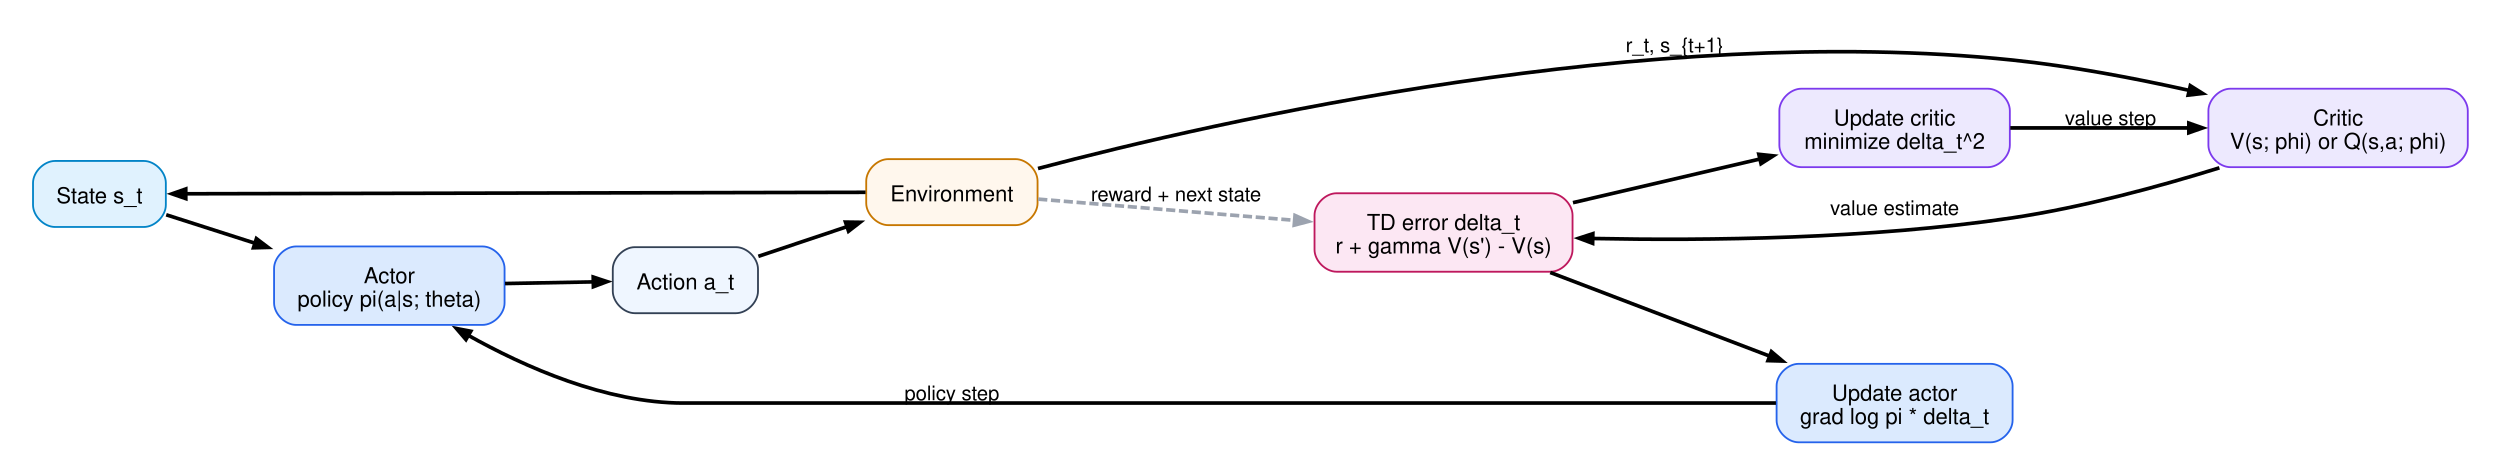
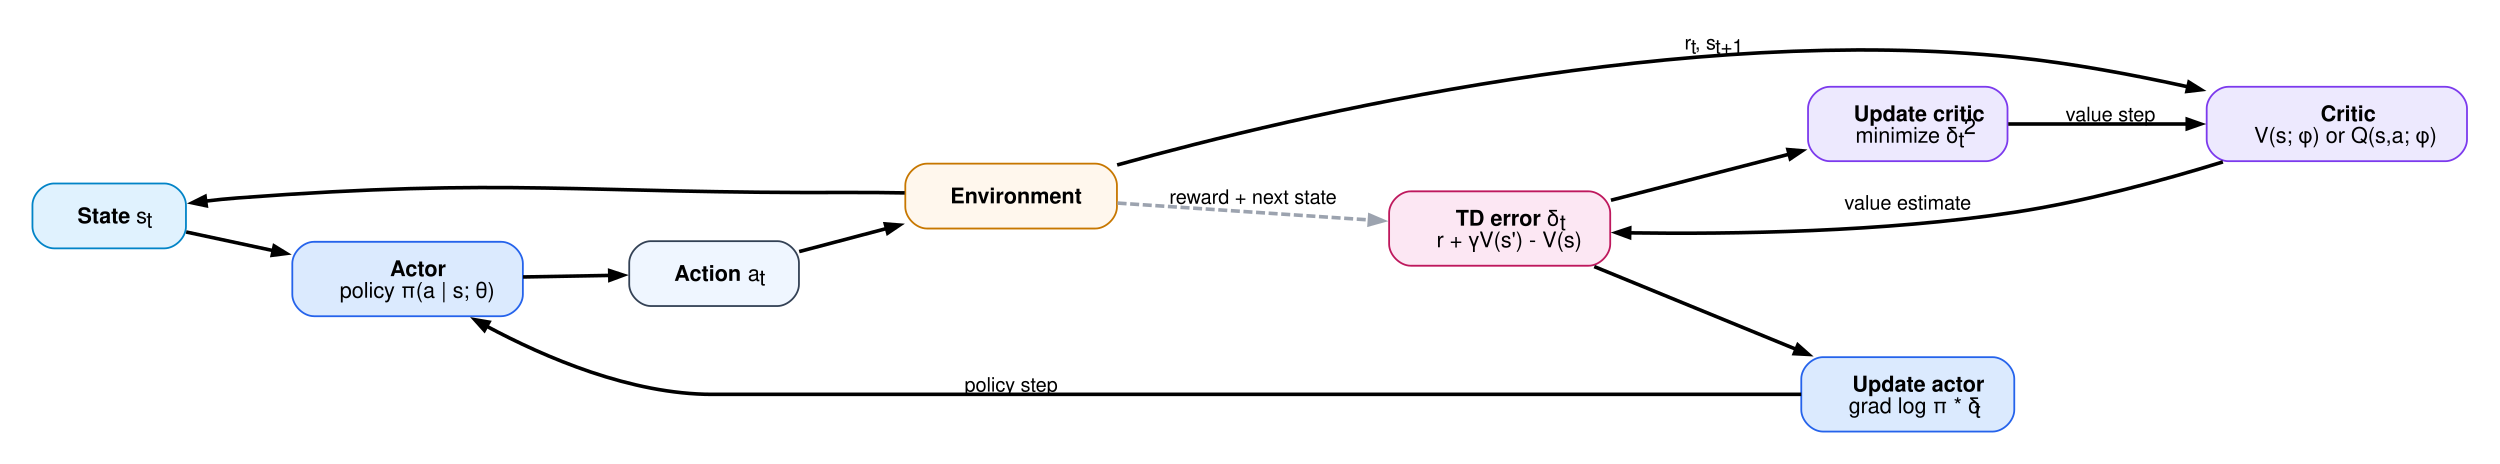
- <svg xmlns="http://www.w3.org/2000/svg" width="1363pt" height="259pt" viewBox="0.00 0.00 1363.00 259.00">
-   <g id="graph0" class="graph" transform="scale(1 1) rotate(0) translate(18 241.14)">
+ <svg xmlns="http://www.w3.org/2000/svg" width="1387pt" height="257pt" viewBox="0.00 0.00 1387.00 257.00">
+   <g id="graph0" class="graph" transform="scale(1 1) rotate(0) translate(18 239.43)">
    <g id="node1" class="node">
-       <path fill="#e0f2fe" stroke="#0284c7" d="M60.42,-153.39C60.42,-153.39 12,-153.39 12,-153.39 6,-153.39 0,-147.39 0,-141.39 0,-141.39 0,-129.39 0,-129.39 0,-123.39 6,-117.39 12,-117.39 12,-117.39 60.42,-117.39 60.42,-117.39 66.42,-117.39 72.42,-123.39 72.42,-129.39 72.42,-129.39 72.42,-141.39 72.42,-141.39 72.42,-147.39 66.42,-153.39 60.42,-153.39" />
-       <text xml:space="preserve" text-anchor="middle" x="36.21" y="-130.36" font-family="Helvetica,sans-Serif" font-size="12.00">State s_t</text>
+       <path fill="#e0f2fe" stroke="#0284c7" d="M73.17,-137.64C73.17,-137.64 12,-137.64 12,-137.64 6,-137.64 0,-131.64 0,-125.64 0,-125.64 0,-113.64 0,-113.64 0,-107.64 6,-101.64 12,-101.64 12,-101.64 73.17,-101.64 73.17,-101.64 79.17,-101.64 85.17,-107.64 85.17,-113.64 85.17,-113.64 85.17,-125.64 85.17,-125.64 85.17,-131.64 79.17,-137.64 73.17,-137.64" />
+       <text xml:space="preserve" text-anchor="start" x="12.96" y="-115.61" font-family="Helvetica,sans-Serif" font-size="12.00">    </text>
+       <text xml:space="preserve" text-anchor="start" x="24.96" y="-115.61" font-family="Helvetica,sans-Serif" font-weight="bold" font-size="12.00">State</text>
+       <text xml:space="preserve" text-anchor="start" x="54.21" y="-115.61" font-family="Helvetica,sans-Serif" font-size="12.00"> s</text>
+       <text xml:space="preserve" text-anchor="start" x="63.21" y="-115.61" font-family="Helvetica,sans-Serif" baseline-shift="sub" font-size="12.00">t</text>
+       <text xml:space="preserve" text-anchor="start" x="66.21" y="-115.61" font-family="Helvetica,sans-Serif" font-size="12.00">  </text>
    </g>
    <g id="node2" class="node">
-       <path fill="#dbeafe" stroke="#2563eb" d="M245.09,-106.78C245.09,-106.78 143.42,-106.78 143.42,-106.78 137.42,-106.78 131.42,-100.78 131.42,-94.78 131.42,-94.78 131.42,-76 131.42,-76 131.42,-70 137.42,-64 143.42,-64 143.42,-64 245.09,-64 245.09,-64 251.09,-64 257.09,-70 257.09,-76 257.09,-76 257.09,-94.78 257.09,-94.78 257.09,-100.78 251.09,-106.78 245.09,-106.78" />
-       <text xml:space="preserve" text-anchor="middle" x="194.26" y="-86.74" font-family="Helvetica,sans-Serif" font-size="12.00">Actor</text>
-       <text xml:space="preserve" text-anchor="middle" x="194.26" y="-73.99" font-family="Helvetica,sans-Serif" font-size="12.00">policy pi(a|s; theta)</text>
+       <path fill="#dbeafe" stroke="#2563eb" d="M260.09,-105.28C260.09,-105.28 156.17,-105.28 156.17,-105.28 150.17,-105.28 144.17,-99.28 144.17,-93.28 144.17,-93.28 144.17,-76 144.17,-76 144.17,-70 150.17,-64 156.17,-64 156.17,-64 260.09,-64 260.09,-64 266.09,-64 272.09,-70 272.09,-76 272.09,-76 272.09,-93.28 272.09,-93.28 272.09,-99.28 266.09,-105.28 260.09,-105.28" />
+       <text xml:space="preserve" text-anchor="start" x="186.38" y="-86.24" font-family="Helvetica,sans-Serif" font-size="12.00">    </text>
+       <text xml:space="preserve" text-anchor="start" x="198.38" y="-86.24" font-family="Helvetica,sans-Serif" font-weight="bold" font-size="12.00">Actor</text>
+       <text xml:space="preserve" text-anchor="start" x="157.13" y="-74.24" font-family="Helvetica,sans-Serif" font-size="12.00">    policy π(a | s; θ)  </text>
    </g>
    <g id="edge1" class="edge">
-       <path fill="none" stroke="black" stroke-width="2" d="M72.62,-124.04C87.05,-119.42 104.29,-113.9 121.16,-108.49" />
-       <polygon fill="black" stroke="black" stroke-width="2" points="121.8,-111.04 128.14,-106.25 120.2,-106.04 121.8,-111.04" />
+       <path fill="none" stroke="black" stroke-width="2" d="M85.28,-110.72C100.01,-107.56 117.05,-103.92 133.63,-100.37" />
+       <polygon fill="black" stroke="black" stroke-width="2" points="134.13,-102.95 140.91,-98.81 133.03,-97.81 134.13,-102.95" />
    </g>
    <g id="node3" class="node">
-       <path fill="#eff6ff" stroke="#334155" d="M383.26,-106.39C383.26,-106.39 328.09,-106.39 328.09,-106.39 322.09,-106.39 316.09,-100.39 316.09,-94.39 316.09,-94.39 316.09,-82.39 316.09,-82.39 316.09,-76.39 322.09,-70.39 328.09,-70.39 328.09,-70.39 383.26,-70.39 383.26,-70.39 389.26,-70.39 395.26,-76.39 395.26,-82.39 395.26,-82.39 395.26,-94.39 395.26,-94.39 395.26,-100.39 389.26,-106.39 383.26,-106.39" />
-       <text xml:space="preserve" text-anchor="middle" x="355.68" y="-83.36" font-family="Helvetica,sans-Serif" font-size="12.00">Action a_t</text>
+       <path fill="#eff6ff" stroke="#334155" d="M413.26,-105.64C413.26,-105.64 343.09,-105.64 343.09,-105.64 337.09,-105.64 331.09,-99.64 331.09,-93.64 331.09,-93.64 331.09,-81.64 331.09,-81.64 331.09,-75.64 337.09,-69.64 343.09,-69.64 343.09,-69.64 413.26,-69.64 413.26,-69.64 419.26,-69.64 425.26,-75.64 425.26,-81.64 425.26,-81.64 425.26,-93.64 425.26,-93.64 425.26,-99.64 419.26,-105.64 413.26,-105.64" />
+       <text xml:space="preserve" text-anchor="start" x="344.05" y="-83.61" font-family="Helvetica,sans-Serif" font-size="12.00">    </text>
+       <text xml:space="preserve" text-anchor="start" x="356.05" y="-83.61" font-family="Helvetica,sans-Serif" font-weight="bold" font-size="12.00">Action</text>
+       <text xml:space="preserve" text-anchor="start" x="393.55" y="-83.61" font-family="Helvetica,sans-Serif" font-size="12.00"> a</text>
+       <text xml:space="preserve" text-anchor="start" x="403.3" y="-83.61" font-family="Helvetica,sans-Serif" baseline-shift="sub" font-size="12.00">t</text>
+       <text xml:space="preserve" text-anchor="start" x="406.3" y="-83.61" font-family="Helvetica,sans-Serif" font-size="12.00">  </text>
    </g>
    <g id="edge2" class="edge">
-       <path fill="none" stroke="black" stroke-width="2" d="M257.35,-86.56C273.4,-86.86 290.46,-87.18 305.73,-87.47" />
-       <polygon fill="black" stroke="black" stroke-width="2" points="305.42,-90.09 312.97,-87.61 305.52,-84.84 305.42,-90.09" />
+       <path fill="none" stroke="black" stroke-width="2" d="M272.18,-85.77C288,-86.05 304.87,-86.35 320.36,-86.63" />
+       <polygon fill="black" stroke="black" stroke-width="2" points="320.26,-89.25 327.81,-86.76 320.36,-84 320.26,-89.25" />
    </g>
    <g id="node4" class="node">
-       <path fill="#fff7ed" stroke="#c77700" d="M535.68,-154.39C535.68,-154.39 466.26,-154.39 466.26,-154.39 460.26,-154.39 454.26,-148.39 454.26,-142.39 454.26,-142.39 454.26,-130.39 454.26,-130.39 454.26,-124.39 460.26,-118.39 466.26,-118.39 466.26,-118.39 535.68,-118.39 535.68,-118.39 541.68,-118.39 547.68,-124.39 547.68,-130.39 547.68,-130.39 547.68,-142.39 547.68,-142.39 547.68,-148.39 541.68,-154.39 535.68,-154.39" />
-       <text xml:space="preserve" text-anchor="middle" x="500.97" y="-131.36" font-family="Helvetica,sans-Serif" font-size="12.00">Environment</text>
+       <path fill="#fff7ed" stroke="#c77700" d="M589.68,-148.64C589.68,-148.64 496.26,-148.64 496.26,-148.64 490.26,-148.64 484.26,-142.64 484.26,-136.64 484.26,-136.64 484.26,-124.64 484.26,-124.64 484.26,-118.64 490.26,-112.64 496.26,-112.64 496.26,-112.64 589.68,-112.64 589.68,-112.64 595.68,-112.64 601.68,-118.64 601.68,-124.64 601.68,-124.64 601.68,-136.64 601.68,-136.64 601.68,-142.64 595.68,-148.64 589.68,-148.64" />
+       <text xml:space="preserve" text-anchor="start" x="497.22" y="-126.61" font-family="Helvetica,sans-Serif" font-size="12.00">    </text>
+       <text xml:space="preserve" text-anchor="start" x="509.22" y="-126.61" font-family="Helvetica,sans-Serif" font-weight="bold" font-size="12.00">Environment</text>
+       <text xml:space="preserve" text-anchor="start" x="582.72" y="-126.61" font-family="Helvetica,sans-Serif" font-size="12.00">  </text>
    </g>
    <g id="edge3" class="edge">
-       <path fill="none" stroke="black" stroke-width="2" d="M395.45,-101.38C410.35,-106.37 427.66,-112.17 443.86,-117.6" />
-       <polygon fill="black" stroke="black" stroke-width="2" points="442.96,-120.06 450.9,-119.95 444.63,-115.08 442.96,-120.06" />
+       <path fill="none" stroke="black" stroke-width="2" d="M425.39,-99.85C440.49,-103.84 457.6,-108.35 473.96,-112.68" />
+       <polygon fill="black" stroke="black" stroke-width="2" points="473.17,-115.18 481.1,-114.56 474.52,-110.11 473.17,-115.18" />
    </g>
    <g id="edge4" class="edge">
-       <path fill="none" stroke="black" stroke-width="2" d="M453.89,-136.29C365.15,-136.1 171.53,-135.68 83.01,-135.49" />
-       <polygon fill="black" stroke="black" stroke-width="2" points="83.29,-132.86 75.78,-135.47 83.27,-138.11 83.29,-132.86" />
+       <path fill="none" stroke="black" stroke-width="2" d="M483.94,-132.41C474.04,-132.58 463.86,-132.68 454.26,-132.64 303.1,-131.97 264.9,-140.93 114.17,-129.64 108.24,-129.2 102.05,-128.57 95.91,-127.84" />
+       <polygon fill="black" stroke="black" stroke-width="2" points="96.44,-125.26 88.67,-126.91 95.77,-130.47 96.44,-125.26" />
    </g>
    <g id="node5" class="node">
-       <path fill="#ede9fe" stroke="#7c3aed" d="M1315.44,-192.78C1315.44,-192.78 1198.02,-192.78 1198.02,-192.78 1192.02,-192.78 1186.02,-186.78 1186.02,-180.78 1186.02,-180.78 1186.02,-162 1186.02,-162 1186.02,-156 1192.02,-150 1198.02,-150 1198.02,-150 1315.44,-150 1315.44,-150 1321.44,-150 1327.44,-156 1327.44,-162 1327.44,-162 1327.44,-180.78 1327.44,-180.78 1327.44,-186.78 1321.44,-192.78 1315.44,-192.78" />
-       <text xml:space="preserve" text-anchor="middle" x="1256.73" y="-172.74" font-family="Helvetica,sans-Serif" font-size="12.00">Critic</text>
-       <text xml:space="preserve" text-anchor="middle" x="1256.73" y="-159.99" font-family="Helvetica,sans-Serif" font-size="12.00">V(s; phi) or Q(s,a; phi)</text>
+       <path fill="#ede9fe" stroke="#7c3aed" d="M1338.69,-191.28C1338.69,-191.28 1218.27,-191.28 1218.27,-191.28 1212.27,-191.28 1206.27,-185.28 1206.27,-179.28 1206.27,-179.28 1206.27,-162 1206.27,-162 1206.27,-156 1212.27,-150 1218.27,-150 1218.27,-150 1338.69,-150 1338.69,-150 1344.69,-150 1350.69,-156 1350.69,-162 1350.69,-162 1350.69,-179.28 1350.69,-179.28 1350.69,-185.28 1344.69,-191.28 1338.69,-191.28" />
+       <text xml:space="preserve" text-anchor="start" x="1257.48" y="-172.24" font-family="Helvetica,sans-Serif" font-size="12.00">    </text>
+       <text xml:space="preserve" text-anchor="start" x="1269.48" y="-172.24" font-family="Helvetica,sans-Serif" font-weight="bold" font-size="12.00">Critic</text>
+       <text xml:space="preserve" text-anchor="start" x="1219.23" y="-160.24" font-family="Helvetica,sans-Serif" font-size="12.00">    V(s; φ) or Q(s,a; φ)  </text>
    </g>
    <g id="edge5" class="edge">
-       <path fill="none" stroke="black" stroke-width="2" d="M547.92,-149.27C645.58,-175.08 881.11,-228.94 1079.27,-208.39 1111.16,-205.08 1145.78,-198.5 1175.84,-191.79" />
-       <polygon fill="black" stroke="black" stroke-width="2" points="1176.16,-194.41 1182.89,-190.19 1175,-189.29 1176.16,-194.41" />
-       <text xml:space="preserve" text-anchor="middle" x="894.98" y="-212.69" font-family="Helvetica,sans-Serif" font-size="11.00">r_t, s_{t+1}</text>
+       <path fill="none" stroke="black" stroke-width="2" d="M601.79,-147.91C702.6,-175.93 917.18,-226.39 1099.52,-207.64 1131.39,-204.36 1165.97,-197.86 1196.1,-191.22" />
+       <polygon fill="black" stroke="black" stroke-width="2" points="1196.44,-193.83 1203.18,-189.63 1195.29,-188.71 1196.44,-193.83" />
+       <text xml:space="preserve" text-anchor="start" x="904.35" y="-211.98" font-family="Helvetica,sans-Serif" font-size="11.00">    r</text>
+       <text xml:space="preserve" text-anchor="start" x="920.1" y="-211.98" font-family="Helvetica,sans-Serif" baseline-shift="sub" font-size="11.00">t</text>
+       <text xml:space="preserve" text-anchor="start" x="922.35" y="-211.98" font-family="Helvetica,sans-Serif" font-size="11.00">, s</text>
+       <text xml:space="preserve" text-anchor="start" x="933.6" y="-211.98" font-family="Helvetica,sans-Serif" baseline-shift="sub" font-size="11.00">t+1</text>
+       <text xml:space="preserve" text-anchor="start" x="946.35" y="-211.98" font-family="Helvetica,sans-Serif" font-size="11.00">  </text>
    </g>
    <g id="node6" class="node">
-       <path fill="#fce7f3" stroke="#be185d" d="M827.35,-135.78C827.35,-135.78 710.68,-135.78 710.68,-135.78 704.68,-135.78 698.68,-129.78 698.68,-123.78 698.68,-123.78 698.68,-105 698.68,-105 698.68,-99 704.68,-93 710.68,-93 710.68,-93 827.35,-93 827.35,-93 833.35,-93 839.35,-99 839.35,-105 839.35,-105 839.35,-123.78 839.35,-123.78 839.35,-129.78 833.35,-135.78 827.35,-135.78" />
-       <text xml:space="preserve" text-anchor="middle" x="769.02" y="-115.74" font-family="Helvetica,sans-Serif" font-size="12.00">TD error delta_t</text>
-       <text xml:space="preserve" text-anchor="middle" x="769.02" y="-102.99" font-family="Helvetica,sans-Serif" font-size="12.00">r + gamma V(s') - V(s)</text>
+       <path fill="#fce7f3" stroke="#be185d" d="M863.35,-133.28C863.35,-133.28 764.68,-133.28 764.68,-133.28 758.68,-133.28 752.68,-127.28 752.68,-121.28 752.68,-121.28 752.68,-104 752.68,-104 752.68,-98 758.68,-92 764.68,-92 764.68,-92 863.35,-92 863.35,-92 869.35,-92 875.35,-98 875.35,-104 875.35,-104 875.35,-121.28 875.35,-121.28 875.35,-127.28 869.35,-133.28 863.35,-133.28" />
+       <text xml:space="preserve" text-anchor="start" x="777.64" y="-114.24" font-family="Helvetica,sans-Serif" font-size="12.00">    </text>
+       <text xml:space="preserve" text-anchor="start" x="789.64" y="-114.24" font-family="Helvetica,sans-Serif" font-weight="bold" font-size="12.00">TD error</text>
+       <text xml:space="preserve" text-anchor="start" x="836.89" y="-114.24" font-family="Helvetica,sans-Serif" font-size="12.00"> δ</text>
+       <text xml:space="preserve" text-anchor="start" x="847.39" y="-114.24" font-family="Helvetica,sans-Serif" baseline-shift="sub" font-size="12.00">t</text>
+       <text xml:space="preserve" text-anchor="start" x="765.64" y="-102.24" font-family="Helvetica,sans-Serif" font-size="12.00">    r + γV(s') - V(s)  </text>
    </g>
    <g id="edge7" class="edge">
-       <path fill="none" stroke="#9ca3af" stroke-width="2" stroke-dasharray="5,2" d="M548.01,-132.58C586.51,-129.4 642.34,-124.78 688.12,-121" />
-       <polygon fill="#9ca3af" stroke="#9ca3af" stroke-width="2" points="688.05,-123.64 695.3,-120.4 687.61,-118.4 688.05,-123.64" />
-       <text xml:space="preserve" text-anchor="middle" x="623.18" y="-131.44" font-family="Helvetica,sans-Serif" font-size="11.00">reward + next state</text>
+       <path fill="none" stroke="#9ca3af" stroke-width="2" stroke-dasharray="5,2" d="M602.02,-126.76C643.06,-124.01 698.33,-120.31 742,-117.39" />
+       <polygon fill="#9ca3af" stroke="#9ca3af" stroke-width="2" points="741.94,-120.03 749.25,-116.91 741.59,-114.79 741.94,-120.03" />
+       <text xml:space="preserve" text-anchor="middle" x="677.18" y="-126.37" font-family="Helvetica,sans-Serif" font-size="11.00">reward + next state</text>
    </g>
    <g id="edge6" class="edge">
-       <path fill="none" stroke="black" stroke-width="2" d="M1192.01,-149.63C1158.82,-139.33 1117.32,-128.08 1079.27,-122.39 1002.03,-110.85 912.77,-109.84 850.05,-111.12" />
-       <polygon fill="black" stroke="black" stroke-width="2" points="850.3,-108.48 842.86,-111.28 850.42,-113.73 850.3,-108.48" />
-       <text xml:space="preserve" text-anchor="middle" x="1014.94" y="-123.94" font-family="Helvetica,sans-Serif" font-size="11.00">value estimate</text>
+       <path fill="none" stroke="black" stroke-width="2" d="M1215.26,-149.61C1181.44,-139.17 1138.65,-127.56 1099.52,-121.64 1027.42,-110.73 943.91,-109.41 886.1,-110.24" />
+       <polygon fill="black" stroke="black" stroke-width="2" points="886.09,-107.62 878.64,-110.37 886.18,-112.87 886.09,-107.62" />
+       <text xml:space="preserve" text-anchor="middle" x="1040.44" y="-123.19" font-family="Helvetica,sans-Serif" font-size="11.00">value estimate</text>
    </g>
    <g id="node7" class="node">
-       <path fill="#dbeafe" stroke="#2563eb" d="M1067.27,-42.78C1067.27,-42.78 962.6,-42.78 962.6,-42.78 956.6,-42.78 950.6,-36.78 950.6,-30.78 950.6,-30.78 950.6,-12 950.6,-12 950.6,-6 956.6,0 962.6,0 962.6,0 1067.27,0 1067.27,0 1073.27,0 1079.27,-6 1079.27,-12 1079.27,-12 1079.27,-30.78 1079.27,-30.78 1079.27,-36.78 1073.27,-42.78 1067.27,-42.78" />
-       <text xml:space="preserve" text-anchor="middle" x="1014.94" y="-22.74" font-family="Helvetica,sans-Serif" font-size="12.00">Update actor</text>
-       <text xml:space="preserve" text-anchor="middle" x="1014.94" y="-9.99" font-family="Helvetica,sans-Serif" font-size="12.00">grad log pi * delta_t</text>
+       <path fill="#dbeafe" stroke="#2563eb" d="M1087.52,-41.28C1087.52,-41.28 993.35,-41.28 993.35,-41.28 987.35,-41.28 981.35,-35.28 981.35,-29.28 981.35,-29.28 981.35,-12 981.35,-12 981.35,-6 987.35,0 993.35,0 993.35,0 1087.52,0 1087.52,0 1093.52,0 1099.52,-6 1099.52,-12 1099.52,-12 1099.52,-29.28 1099.52,-29.28 1099.52,-35.28 1093.52,-41.28 1087.52,-41.28" />
+       <text xml:space="preserve" text-anchor="start" x="997.69" y="-22.24" font-family="Helvetica,sans-Serif" font-size="12.00">    </text>
+       <text xml:space="preserve" text-anchor="start" x="1009.69" y="-22.24" font-family="Helvetica,sans-Serif" font-weight="bold" font-size="12.00">Update actor</text>
+       <text xml:space="preserve" text-anchor="start" x="994.31" y="-10.24" font-family="Helvetica,sans-Serif" font-size="12.00">    grad log π * δ</text>
+       <text xml:space="preserve" text-anchor="start" x="1077.56" y="-10.24" font-family="Helvetica,sans-Serif" baseline-shift="sub" font-size="12.00">t</text>
+       <text xml:space="preserve" text-anchor="start" x="1080.56" y="-10.24" font-family="Helvetica,sans-Serif" font-size="12.00">  </text>
    </g>
    <g id="edge8" class="edge">
-       <path fill="none" stroke="black" stroke-width="2" d="M827.2,-92.59C863.16,-78.88 909.7,-61.13 947.32,-46.79" />
-       <polygon fill="black" stroke="black" stroke-width="2" points="947.78,-49.42 953.85,-44.3 945.91,-44.52 947.78,-49.42" />
+       <path fill="none" stroke="black" stroke-width="2" d="M866.5,-91.53C899.86,-77.86 943.46,-59.98 978.54,-45.61" />
+       <polygon fill="black" stroke="black" stroke-width="2" points="979.44,-48.07 985.39,-42.8 977.45,-43.21 979.44,-48.07" />
    </g>
    <g id="node8" class="node">
-       <path fill="#ede9fe" stroke="#7c3aed" d="M1065.77,-192.78C1065.77,-192.78 964.1,-192.78 964.1,-192.78 958.1,-192.78 952.1,-186.78 952.1,-180.78 952.1,-180.78 952.1,-162 952.1,-162 952.1,-156 958.1,-150 964.1,-150 964.1,-150 1065.77,-150 1065.77,-150 1071.77,-150 1077.77,-156 1077.77,-162 1077.77,-162 1077.77,-180.78 1077.77,-180.78 1077.77,-186.78 1071.77,-192.78 1065.77,-192.78" />
-       <text xml:space="preserve" text-anchor="middle" x="1014.94" y="-172.74" font-family="Helvetica,sans-Serif" font-size="12.00">Update critic</text>
-       <text xml:space="preserve" text-anchor="middle" x="1014.94" y="-159.99" font-family="Helvetica,sans-Serif" font-size="12.00">minimize delta_t^2</text>
+       <path fill="#ede9fe" stroke="#7c3aed" d="M1083.77,-191.28C1083.77,-191.28 997.1,-191.28 997.1,-191.28 991.1,-191.28 985.1,-185.28 985.1,-179.28 985.1,-179.28 985.1,-162 985.1,-162 985.1,-156 991.1,-150 997.1,-150 997.1,-150 1083.77,-150 1083.77,-150 1089.77,-150 1095.77,-156 1095.77,-162 1095.77,-162 1095.77,-179.28 1095.77,-179.28 1095.77,-185.28 1089.77,-191.28 1083.77,-191.28" />
+       <text xml:space="preserve" text-anchor="start" x="998.44" y="-172.24" font-family="Helvetica,sans-Serif" font-size="12.00">    </text>
+       <text xml:space="preserve" text-anchor="start" x="1010.44" y="-172.24" font-family="Helvetica,sans-Serif" font-weight="bold" font-size="12.00">Update critic</text>
+       <text xml:space="preserve" text-anchor="start" x="998.06" y="-160.24" font-family="Helvetica,sans-Serif" font-size="12.00">    minimize δ</text>
+       <text xml:space="preserve" text-anchor="start" x="1068.56" y="-160.24" font-family="Helvetica,sans-Serif" baseline-shift="sub" font-size="12.00">t</text>
+       <text xml:space="preserve" text-anchor="start" x="1071.56" y="-160.24" font-family="Helvetica,sans-Serif" baseline-shift="super" font-size="12.00">2</text>
+       <text xml:space="preserve" text-anchor="start" x="1076.81" y="-160.24" font-family="Helvetica,sans-Serif" font-size="12.00">  </text>
    </g>
    <g id="edge9" class="edge">
-       <path fill="none" stroke="black" stroke-width="2" d="M839.59,-130.65C871.62,-138.13 909.6,-147.01 941.92,-154.56" />
-       <polygon fill="black" stroke="black" stroke-width="2" points="940.91,-157.02 948.81,-156.17 942.11,-151.91 940.91,-157.02" />
+       <path fill="none" stroke="black" stroke-width="2" d="M875.75,-128.34C906.44,-136.27 943.68,-145.89 974.89,-153.96" />
+       <polygon fill="black" stroke="black" stroke-width="2" points="973.94,-156.43 981.86,-155.76 975.26,-151.34 973.94,-156.43" />
    </g>
    <g id="edge10" class="edge">
-       <path fill="none" stroke="black" stroke-width="2" d="M950.25,-21.39C901.03,-21.39 831.21,-21.39 770.02,-21.39 354.68,-21.39 354.68,-21.39 354.68,-21.39 312.47,-21.39 268.2,-40.95 237.06,-58.44" />
-       <polygon fill="black" stroke="black" stroke-width="2" points="236.03,-56 230.85,-62.03 238.66,-60.55 236.03,-56" />
-       <text xml:space="preserve" text-anchor="middle" x="500.97" y="-22.94" font-family="Helvetica,sans-Serif" font-size="11.00">policy step</text>
+       <path fill="none" stroke="black" stroke-width="2" d="M981.31,-20.64C936,-20.64 871.51,-20.64 815.02,-20.64 377.18,-20.64 377.18,-20.64 377.18,-20.64 332.23,-20.64 284.69,-40.88 251.69,-58.6" />
+       <polygon fill="black" stroke="black" stroke-width="2" points="250.73,-56.13 245.43,-62.05 253.27,-60.72 250.73,-56.13" />
+       <text xml:space="preserve" text-anchor="middle" x="542.97" y="-22.19" font-family="Helvetica,sans-Serif" font-size="11.00">policy step</text>
    </g>
    <g id="edge11" class="edge">
-       <path fill="none" stroke="black" stroke-width="2" d="M1078,-171.39C1107.8,-171.39 1143.87,-171.39 1175.71,-171.39" />
-       <polygon fill="black" stroke="black" stroke-width="2" points="1175.36,-174.02 1182.86,-171.39 1175.36,-168.77 1175.36,-174.02" />
-       <text xml:space="preserve" text-anchor="middle" x="1132.65" y="-172.94" font-family="Helvetica,sans-Serif" font-size="11.00">value step</text>
+       <path fill="none" stroke="black" stroke-width="2" d="M1096.18,-170.64C1125.68,-170.64 1162.65,-170.64 1195.51,-170.64" />
+       <polygon fill="black" stroke="black" stroke-width="2" points="1195.49,-173.27 1202.99,-170.64 1195.49,-168.02 1195.49,-173.27" />
+       <text xml:space="preserve" text-anchor="middle" x="1152.9" y="-172.19" font-family="Helvetica,sans-Serif" font-size="11.00">value step</text>
    </g>
  </g>
</svg>
